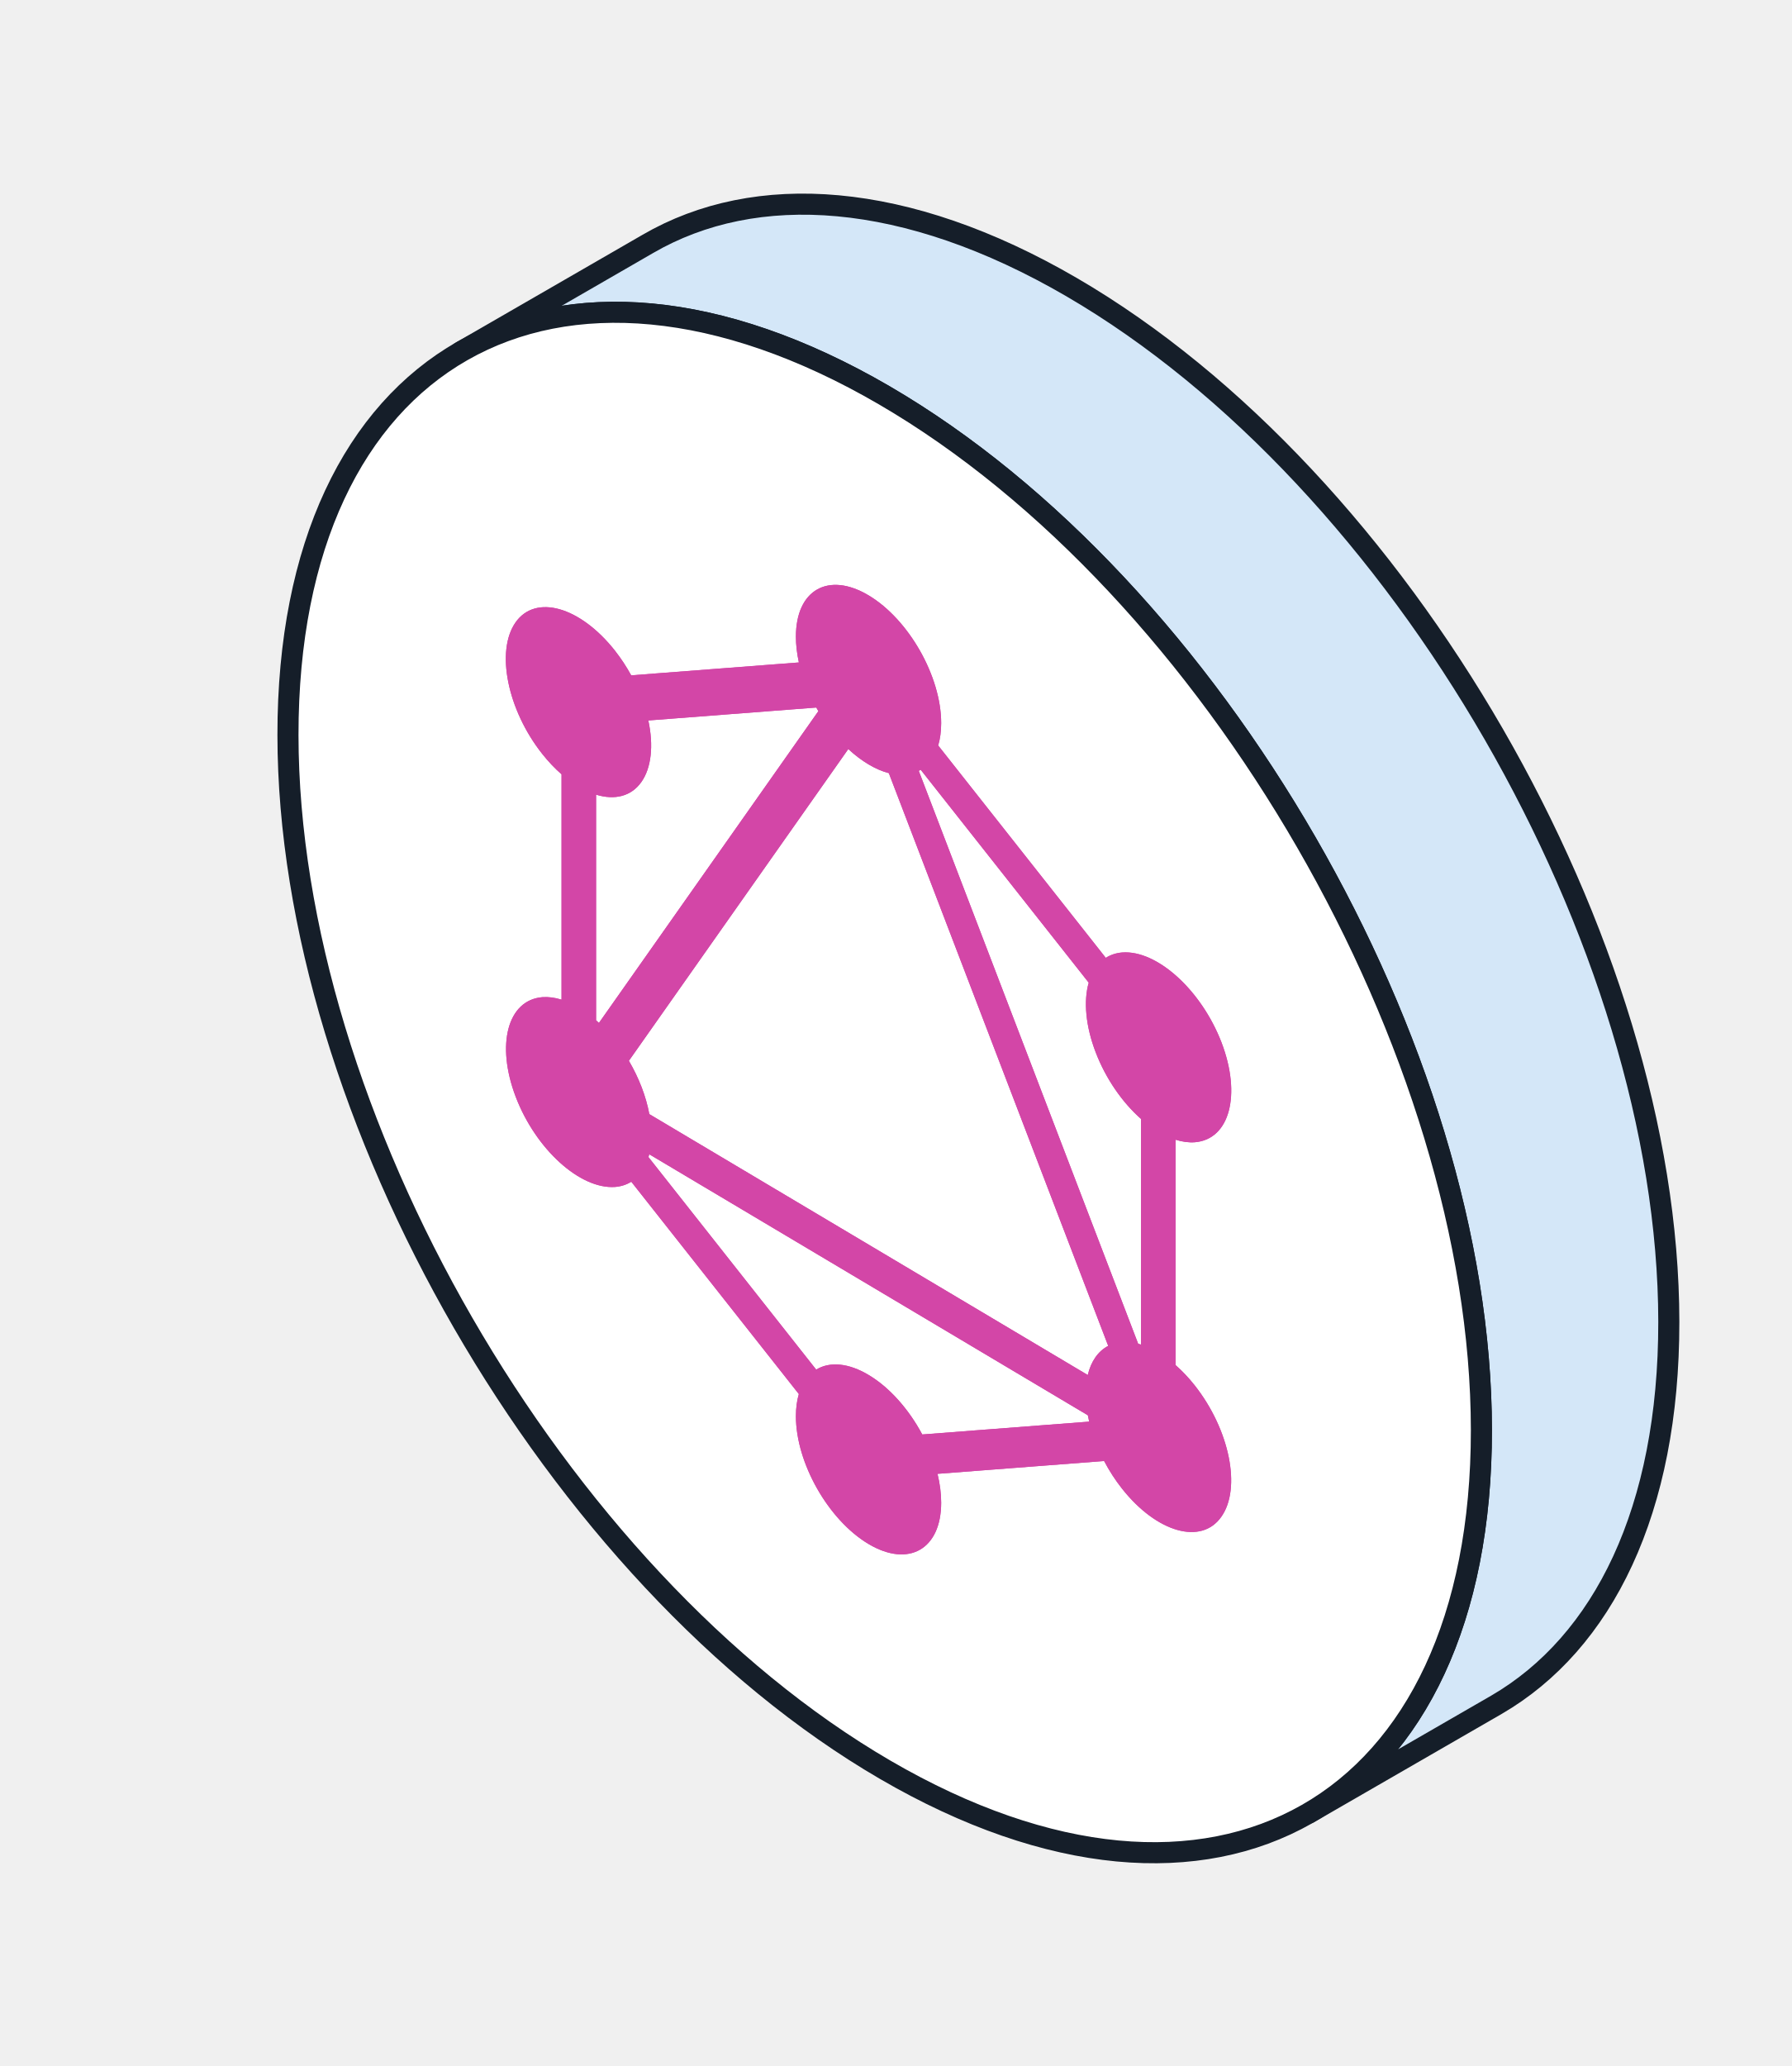
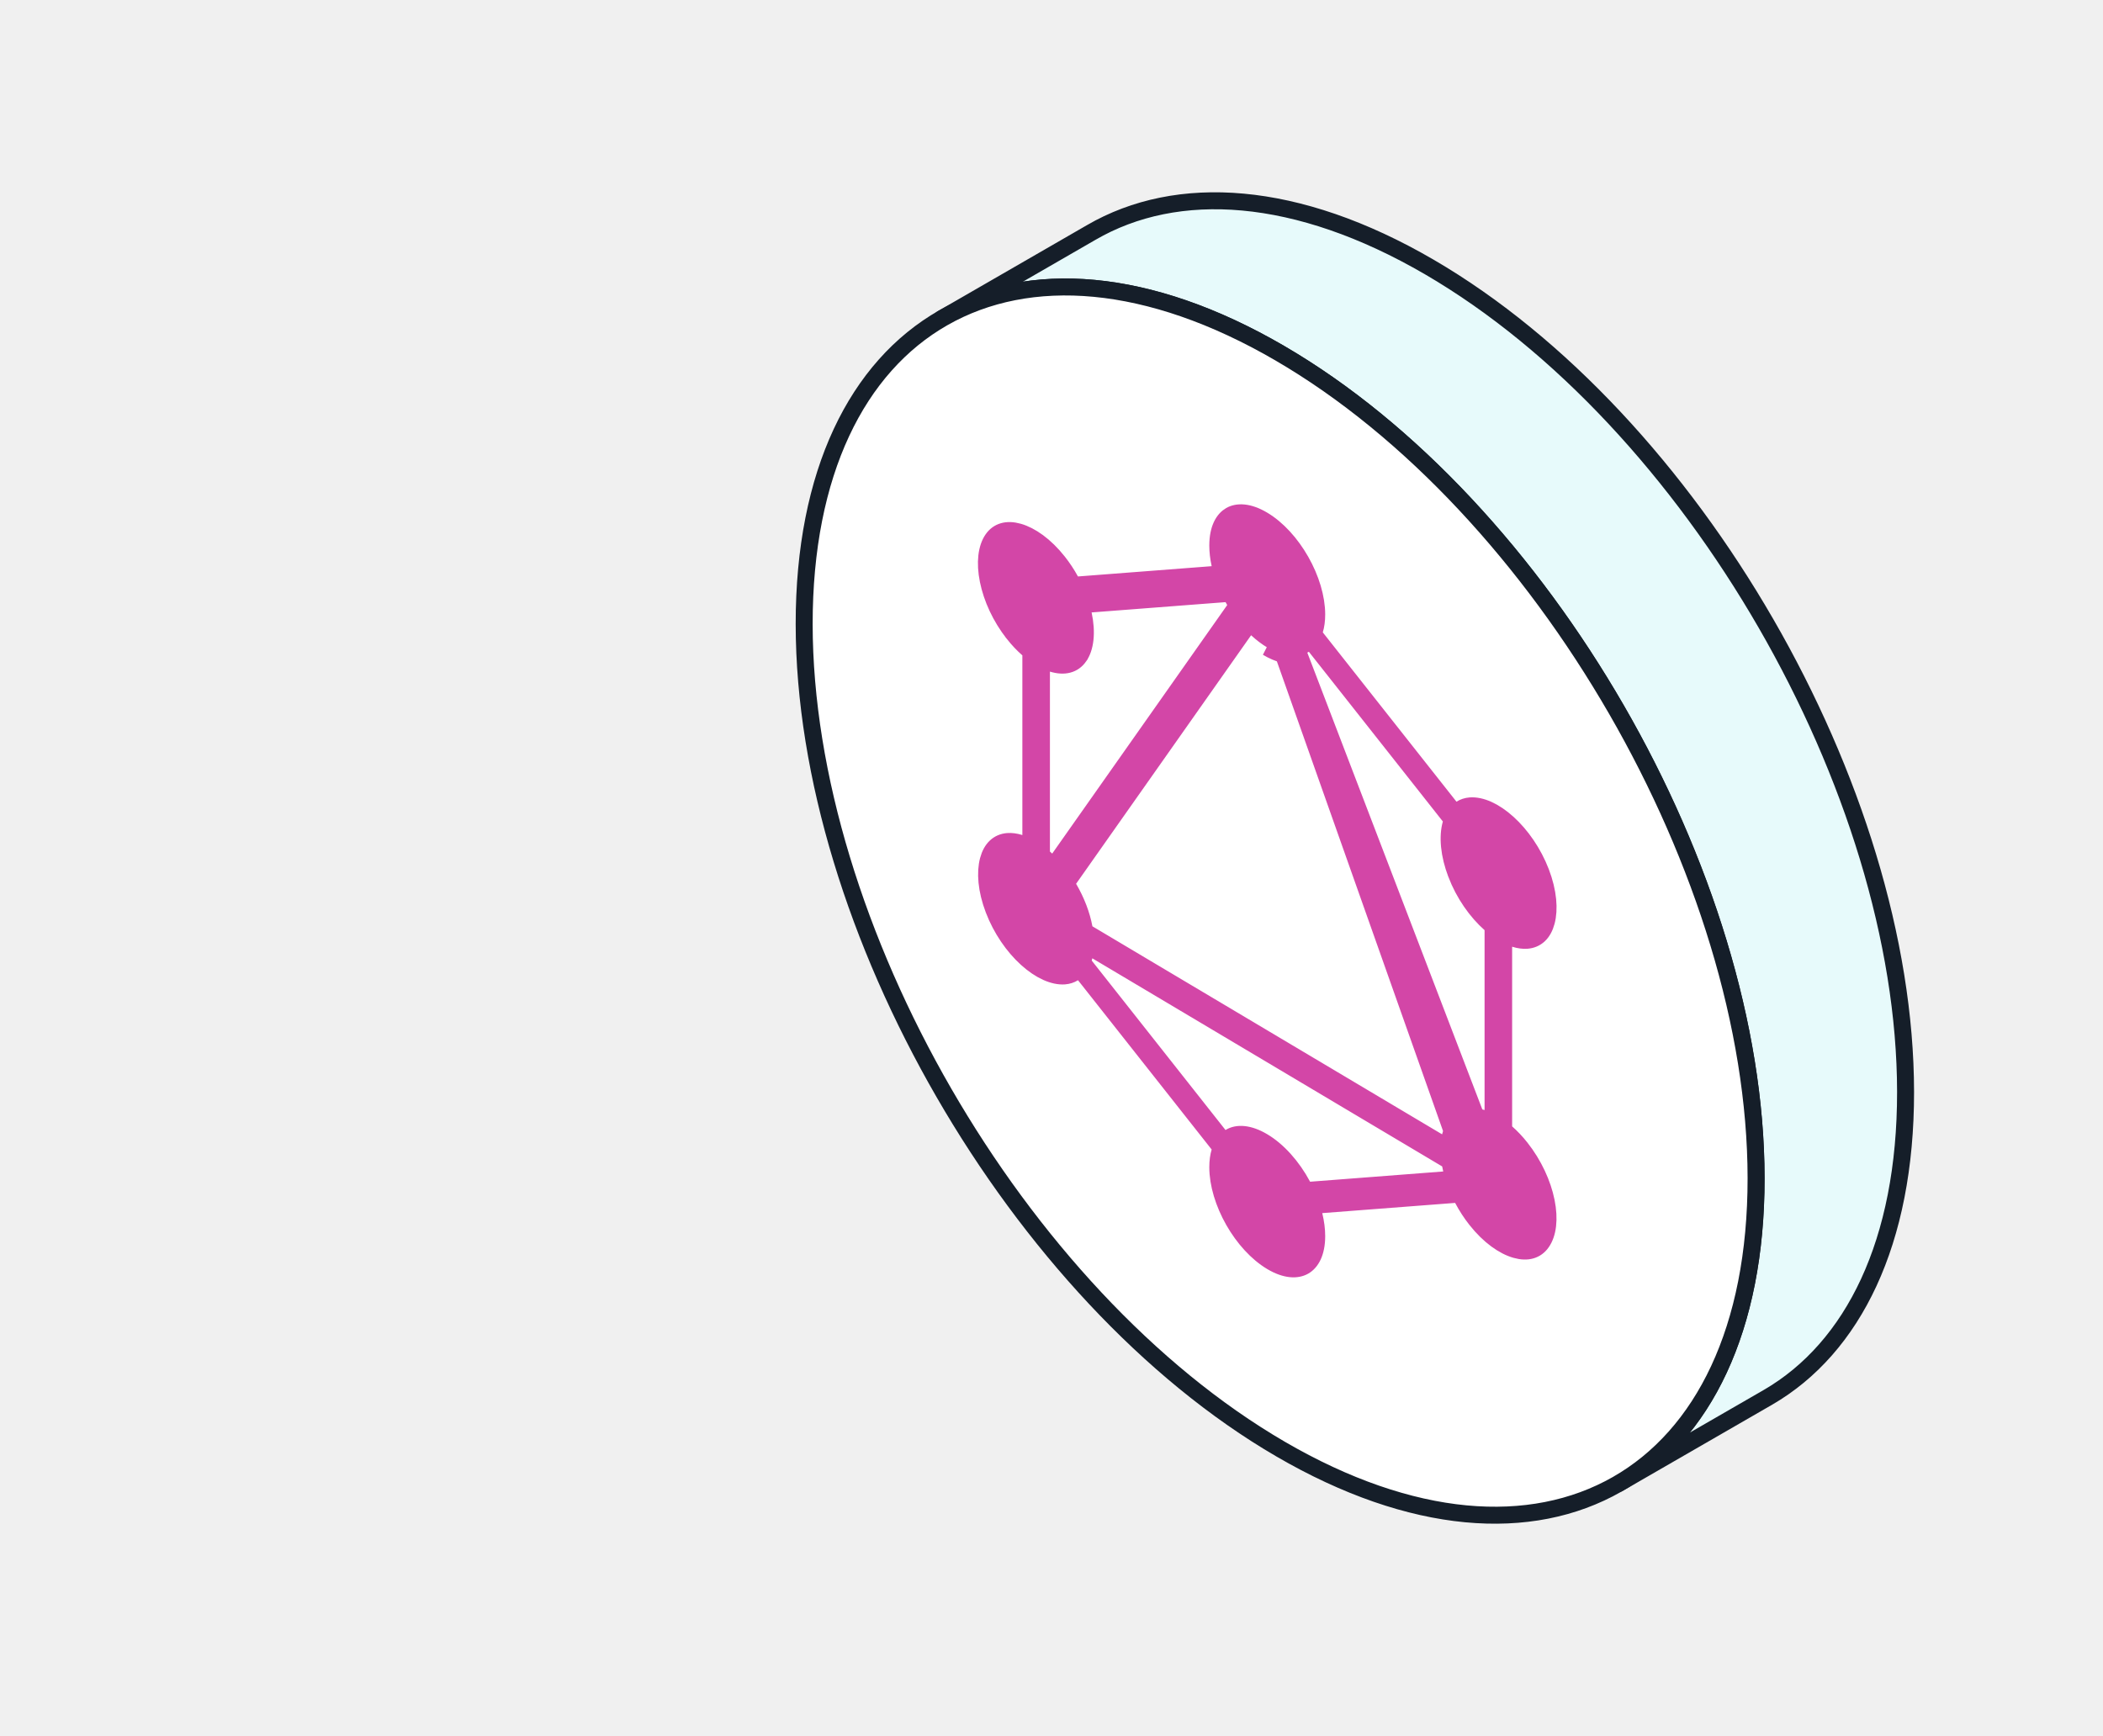
- <svg xmlns="http://www.w3.org/2000/svg" width="85" height="98" viewBox="0 0 85 98" fill="none">
-   <g clip-path="url(#clip0_255_7574)">
-     <path d="M62.11 85.996L71.003 80.865C76.065 77.924 79.187 71.643 79.18 62.699C79.165 44.687 66.481 22.723 50.845 13.621C42.976 9.042 35.86 8.592 30.733 11.572L21.843 16.703C26.969 13.722 34.084 14.169 41.953 18.749C57.589 27.851 70.275 49.823 70.288 67.827C70.295 76.771 67.166 83.044 62.11 85.996Z" fill="#D4E7F8" stroke="#151E29" stroke-linejoin="round" />
-     <path d="M41.998 83.947C57.635 93.049 70.301 85.831 70.288 67.827C70.275 49.823 57.589 27.851 41.953 18.749C26.316 9.647 13.652 16.864 13.663 34.869C13.674 52.874 26.362 74.845 41.998 83.947Z" fill="white" stroke="#151E29" stroke-linejoin="round" />
-     <mask id="path-3-inside-1_255_7574" fill="white">
-       <path fill-rule="evenodd" clip-rule="evenodd" d="M44.514 35.361L52.466 45.435C52.695 45.289 52.959 45.203 53.248 45.18C54.897 45.058 57.001 46.964 57.959 49.453C58.907 51.936 58.344 54.049 56.694 54.182C56.407 54.204 56.098 54.163 55.776 54.062V64.751C56.095 65.03 56.401 65.355 56.685 65.714C58.344 67.816 58.907 70.598 57.949 71.947C57.001 73.302 54.887 72.7 53.238 70.616C52.918 70.212 52.631 69.769 52.386 69.303L44.482 69.911C44.598 70.388 44.656 70.849 44.656 71.278C44.656 73.485 43.115 74.373 41.209 73.239C39.303 72.105 37.763 69.395 37.763 67.177C37.763 66.783 37.812 66.431 37.902 66.126L29.952 56.055C29.725 56.197 29.465 56.281 29.181 56.303C27.522 56.419 25.418 54.513 24.47 52.03C23.522 49.547 24.085 47.434 25.734 47.3C26.018 47.279 26.324 47.319 26.643 47.418V36.729C26.321 36.448 26.011 36.12 25.724 35.757C24.075 33.673 23.512 30.879 24.46 29.524C25.408 28.169 27.522 28.771 29.171 30.855C29.459 31.221 29.721 31.618 29.949 32.034L37.904 31.423C37.81 30.997 37.763 30.584 37.763 30.198C37.763 27.981 39.303 27.105 41.209 28.238C43.115 29.372 44.656 32.082 44.656 34.299C44.656 34.698 44.606 35.053 44.514 35.361ZM43.685 36.514L51.656 46.612C51.529 47.052 51.493 47.572 51.549 48.138C51.605 48.704 51.753 49.307 51.984 49.909C52.469 51.18 53.259 52.301 54.137 53.077V63.779C54.092 63.765 54.047 63.753 54.003 63.741L43.593 36.566C43.624 36.55 43.655 36.533 43.685 36.514ZM38.828 33.734L28.418 48.521C28.373 48.48 28.328 48.438 28.282 48.398V37.695C29.159 37.963 29.95 37.782 30.435 37.089C30.666 36.76 30.814 36.333 30.87 35.832C30.926 35.331 30.889 34.768 30.761 34.175L38.73 33.562C38.762 33.62 38.795 33.678 38.828 33.734ZM42.172 36.674L52.581 63.842C52.342 63.965 52.138 64.147 51.974 64.382C51.81 64.615 51.688 64.899 51.611 65.223L30.808 52.847C30.731 52.431 30.609 52.002 30.445 51.574C30.28 51.145 30.076 50.723 29.839 50.318L40.249 35.531C40.561 35.821 40.885 36.066 41.209 36.259C41.544 36.458 41.867 36.595 42.172 36.674ZM43.758 68.043L51.678 67.434C51.654 67.333 51.633 67.232 51.614 67.133L30.804 54.752C30.793 54.798 30.781 54.842 30.768 54.886L38.726 64.967C39.048 64.769 39.433 64.69 39.86 64.733C40.287 64.776 40.746 64.941 41.209 65.218C41.689 65.502 42.164 65.9 42.603 66.387C43.042 66.874 43.435 67.437 43.758 68.043Z" />
-     </mask>
-     <path fill-rule="evenodd" clip-rule="evenodd" d="M44.514 35.361L52.466 45.435C52.695 45.289 52.959 45.203 53.248 45.18C54.897 45.058 57.001 46.964 57.959 49.453C58.907 51.936 58.344 54.049 56.694 54.182C56.407 54.204 56.098 54.163 55.776 54.062V64.751C56.095 65.03 56.401 65.355 56.685 65.714C58.344 67.816 58.907 70.598 57.949 71.947C57.001 73.302 54.887 72.7 53.238 70.616C52.918 70.212 52.631 69.769 52.386 69.303L44.482 69.911C44.598 70.388 44.656 70.849 44.656 71.278C44.656 73.485 43.115 74.373 41.209 73.239C39.303 72.105 37.763 69.395 37.763 67.177C37.763 66.783 37.812 66.431 37.902 66.126L29.952 56.055C29.725 56.197 29.465 56.281 29.181 56.303C27.522 56.419 25.418 54.513 24.47 52.03C23.522 49.547 24.085 47.434 25.734 47.3C26.018 47.279 26.324 47.319 26.643 47.418V36.729C26.321 36.448 26.011 36.12 25.724 35.757C24.075 33.673 23.512 30.879 24.46 29.524C25.408 28.169 27.522 28.771 29.171 30.855C29.459 31.221 29.721 31.618 29.949 32.034L37.904 31.423C37.81 30.997 37.763 30.584 37.763 30.198C37.763 27.981 39.303 27.105 41.209 28.238C43.115 29.372 44.656 32.082 44.656 34.299C44.656 34.698 44.606 35.053 44.514 35.361ZM43.685 36.514L51.656 46.612C51.529 47.052 51.493 47.572 51.549 48.138C51.605 48.704 51.753 49.307 51.984 49.909C52.469 51.18 53.259 52.301 54.137 53.077V63.779C54.092 63.765 54.047 63.753 54.003 63.741L43.593 36.566C43.624 36.55 43.655 36.533 43.685 36.514ZM38.828 33.734L28.418 48.521C28.373 48.48 28.328 48.438 28.282 48.398V37.695C29.159 37.963 29.95 37.782 30.435 37.089C30.666 36.76 30.814 36.333 30.87 35.832C30.926 35.331 30.889 34.768 30.761 34.175L38.73 33.562C38.762 33.62 38.795 33.678 38.828 33.734ZM42.172 36.674L52.581 63.842C52.342 63.965 52.138 64.147 51.974 64.382C51.81 64.615 51.688 64.899 51.611 65.223L30.808 52.847C30.731 52.431 30.609 52.002 30.445 51.574C30.28 51.145 30.076 50.723 29.839 50.318L40.249 35.531C40.561 35.821 40.885 36.066 41.209 36.259C41.544 36.458 41.867 36.595 42.172 36.674ZM43.758 68.043L51.678 67.434C51.654 67.333 51.633 67.232 51.614 67.133L30.804 54.752C30.793 54.798 30.781 54.842 30.768 54.886L38.726 64.967C39.048 64.769 39.433 64.69 39.86 64.733C40.287 64.776 40.746 64.941 41.209 65.218C41.689 65.502 42.164 65.9 42.603 66.387C43.042 66.874 43.435 67.437 43.758 68.043Z" fill="#D346A7" />
-     <path d="M44.514 35.361L34.937 32.481L33.437 37.469L36.664 41.557L44.514 35.361ZM52.466 45.435L44.617 51.631L50.213 58.72L57.834 53.872L52.466 45.435ZM53.248 45.18L52.51 35.207L52.483 35.209L52.456 35.211L53.248 45.18ZM57.959 49.453L67.301 45.886L67.296 45.874L67.291 45.861L57.959 49.453ZM56.694 54.182L57.444 64.154L57.472 64.152L57.501 64.15L56.694 54.182ZM55.776 54.062L58.788 44.526L45.776 40.416V54.062H55.776ZM55.776 64.751H45.776V69.279L49.18 72.267L55.776 64.751ZM56.685 65.714L64.534 59.518L64.529 59.512L56.685 65.714ZM57.949 71.947L49.795 66.158L49.775 66.186L49.756 66.214L57.949 71.947ZM53.238 70.616L61.08 64.41L61.077 64.407L53.238 70.616ZM52.386 69.303L61.236 64.647L58.175 58.829L51.619 59.333L52.386 69.303ZM44.482 69.911L43.715 59.94L31.989 60.842L34.764 72.27L44.482 69.911ZM44.656 71.278L34.656 71.269V71.278H44.656ZM37.902 66.126L47.489 68.972L48.965 64L45.751 59.93L37.902 66.126ZM29.952 56.055L37.801 49.859L32.249 42.825L24.651 47.576L29.952 56.055ZM29.181 56.303L29.878 66.279L29.926 66.275L29.974 66.272L29.181 56.303ZM24.47 52.03L15.128 55.596L15.128 55.597L24.47 52.03ZM25.734 47.3L24.985 37.328L24.956 37.331L24.927 37.333L25.734 47.3ZM26.643 47.418L23.663 56.964L36.643 61.015V47.418H26.643ZM26.643 36.729H36.643V32.188L33.224 29.2L26.643 36.729ZM25.724 35.757L33.569 29.556L33.566 29.552L25.724 35.757ZM29.171 30.855L37.026 24.667L37.02 24.659L37.013 24.651L29.171 30.855ZM29.949 32.034L21.183 36.845L24.285 42.499L30.716 42.005L29.949 32.034ZM37.904 31.423L38.67 41.393L50.143 40.511L47.67 29.274L37.904 31.423ZM37.763 30.198L47.763 30.207V30.198H37.763ZM43.685 36.514L51.534 30.318L46.064 23.389L38.51 27.958L43.685 36.514ZM51.656 46.612L61.266 49.379L62.686 44.445L59.505 40.416L51.656 46.612ZM51.984 49.909L61.326 46.342L61.323 46.334L51.984 49.909ZM54.137 53.077H64.137V48.57L60.761 45.585L54.137 53.077ZM54.137 63.779L51.159 73.326L64.137 77.373V63.779H54.137ZM54.003 63.741L44.665 67.319L46.501 72.111L51.464 73.413L54.003 63.741ZM43.593 36.566L38.986 27.69L31.059 31.804L34.254 40.144L43.593 36.566ZM38.828 33.734L47.005 39.491L50.714 34.224L47.451 28.67L38.828 33.734ZM28.418 48.521L21.602 55.839L29.993 63.654L36.595 54.278L28.418 48.521ZM28.282 48.398H18.282V52.916L21.672 55.902L28.282 48.398ZM28.282 37.695L31.205 28.132L18.282 24.181V37.695H28.282ZM30.435 37.089L22.255 31.337L22.248 31.346L22.241 31.356L30.435 37.089ZM30.761 34.175L29.995 24.204L18.572 25.082L20.986 36.282L30.761 34.175ZM38.73 33.562L47.469 28.7L44.353 23.1L37.964 23.591L38.73 33.562ZM42.172 36.674L51.511 33.097L49.666 28.28L44.672 26.992L42.172 36.674ZM52.581 63.842L57.162 72.731L65.123 68.629L61.919 60.265L52.581 63.842ZM51.974 64.382L60.161 70.124L60.168 70.114L60.175 70.104L51.974 64.382ZM51.611 65.223L46.498 73.817L58.185 80.771L61.338 67.542L51.611 65.223ZM30.808 52.847L20.977 54.675L21.804 59.126L25.696 61.441L30.808 52.847ZM30.445 51.574L39.785 48.002L39.782 47.994L39.779 47.986L30.445 51.574ZM29.839 50.318L21.662 44.561L17.958 49.823L21.212 55.374L29.839 50.318ZM40.249 35.531L47.059 28.208L38.669 20.405L32.072 29.774L40.249 35.531ZM41.209 36.259L46.322 27.665L46.315 27.661L41.209 36.259ZM43.758 68.043L34.935 72.749L38.011 78.514L44.525 78.013L43.758 68.043ZM51.678 67.434L52.444 77.404L64.084 76.509L61.412 65.145L51.678 67.434ZM51.614 67.133L61.443 65.293L60.612 60.85L56.727 58.539L51.614 67.133ZM30.804 54.752L35.917 46.158L24.273 39.231L21.085 52.399L30.804 54.752ZM30.768 54.886L21.167 52.091L19.727 57.038L22.919 61.082L30.768 54.886ZM38.726 64.967L30.877 71.163L36.388 78.145L43.965 73.485L38.726 64.967ZM41.209 65.218L36.083 73.803L36.096 73.811L36.109 73.819L41.209 65.218ZM36.664 41.557L44.617 51.631L60.315 39.239L52.363 29.165L36.664 41.557ZM57.834 53.872C56.595 54.66 55.267 55.051 54.04 55.148L52.456 35.211C50.65 35.355 48.795 35.917 47.098 36.998L57.834 53.872ZM53.986 55.153C52.34 55.274 51.101 54.863 50.431 54.56C49.745 54.251 49.332 53.915 49.145 53.745C48.795 53.428 48.687 53.203 48.626 53.045L67.291 45.861C66.272 43.214 64.634 40.792 62.58 38.93C60.801 37.316 57.26 34.855 52.51 35.207L53.986 55.153ZM48.616 53.02C48.595 52.965 48.166 51.891 48.639 50.119C48.894 49.163 49.497 47.753 50.844 46.476C52.282 45.115 54.1 44.36 55.888 44.215L57.501 64.15C63.521 63.663 66.919 59.186 67.962 55.279C68.892 51.796 68.27 48.425 67.301 45.886L48.616 53.02ZM55.945 44.211C57.128 44.122 58.103 44.309 58.788 44.526L52.764 63.597C54.093 64.017 55.687 64.286 57.444 64.154L55.945 44.211ZM45.776 54.062V64.751H65.776V54.062H45.776ZM49.18 72.267C49.009 72.116 48.901 71.993 48.84 71.915L64.529 59.512C63.9 58.716 63.181 57.944 62.372 57.234L49.18 72.267ZM48.836 71.91C48.735 71.782 48.593 71.573 48.497 71.099C48.446 70.845 48.367 70.309 48.455 69.549C48.541 68.805 48.831 67.516 49.795 66.158L66.103 77.737C68.881 73.823 68.578 69.49 68.099 67.127C67.546 64.398 66.293 61.747 64.534 59.518L48.836 71.91ZM49.756 66.214C50.797 64.725 52.389 63.531 54.312 62.985C56.109 62.474 57.636 62.682 58.583 62.95C60.34 63.448 61.04 64.36 61.08 64.41L45.396 76.821C47.085 78.955 49.666 81.211 53.13 82.192C57.006 83.291 62.643 82.68 66.142 77.681L49.756 66.214ZM61.077 64.407C61.15 64.499 61.199 64.578 61.236 64.647L43.535 73.959C44.062 74.96 44.686 75.925 45.399 76.825L61.077 64.407ZM51.619 59.333L43.715 59.94L45.248 79.881L53.152 79.274L51.619 59.333ZM34.764 72.27C34.718 72.079 34.656 71.742 34.656 71.269L54.656 71.288C54.657 69.957 54.477 68.695 54.2 67.551L34.764 72.27ZM34.656 71.278C34.656 70.318 35.064 66.897 38.689 64.827C42.328 62.749 45.494 64.152 46.322 64.644L36.096 81.833C38.831 83.459 43.721 84.985 48.606 82.195C53.478 79.413 54.656 74.445 54.656 71.278H34.656ZM46.322 64.644C46.817 64.939 47.1 65.218 47.224 65.353C47.357 65.497 47.426 65.604 47.464 65.671C47.502 65.739 47.559 65.852 47.615 66.04C47.668 66.216 47.763 66.602 47.763 67.177H27.763C27.763 70.429 28.826 73.356 30.078 75.557C31.33 77.759 33.302 80.17 36.096 81.833L46.322 64.644ZM47.763 67.177C47.763 67.592 47.713 68.216 47.489 68.972L28.316 63.279C27.91 64.647 27.763 65.975 27.763 67.177H47.763ZM45.751 59.93L37.801 49.859L22.103 62.251L30.053 72.322L45.751 59.93ZM24.651 47.576C25.875 46.81 27.181 46.431 28.388 46.335L29.974 66.272C31.75 66.13 33.575 65.584 35.254 64.534L24.651 47.576ZM28.483 46.328C30.107 46.214 31.33 46.62 31.996 46.921C32.676 47.228 33.087 47.562 33.277 47.734C33.629 48.053 33.745 48.286 33.812 48.462L15.128 55.597C16.143 58.256 17.785 60.684 19.841 62.548C21.632 64.173 25.157 66.609 29.878 66.279L28.483 46.328ZM33.812 48.463C33.834 48.519 34.263 49.592 33.79 51.364C33.535 52.319 32.932 53.73 31.585 55.006C30.148 56.368 28.33 57.123 26.541 57.268L24.927 37.333C18.907 37.82 15.51 42.298 14.467 46.204C13.537 49.686 14.159 53.057 15.128 55.596L33.812 48.463ZM26.484 57.272C25.313 57.36 24.347 57.177 23.663 56.964L29.622 37.872C28.302 37.46 26.723 37.198 24.985 37.328L26.484 57.272ZM36.643 47.418V36.729H16.643V47.418H36.643ZM33.224 29.2C33.398 29.352 33.507 29.477 33.569 29.556L17.879 41.959C18.515 42.763 19.243 43.543 20.062 44.259L33.224 29.2ZM33.566 29.552C33.688 29.706 33.827 29.924 33.919 30.383C33.97 30.631 34.047 31.154 33.963 31.899C33.881 32.624 33.602 33.901 32.654 35.257L16.267 23.791C13.535 27.695 13.841 32.001 14.317 34.351C14.867 37.067 16.112 39.724 17.882 41.962L33.566 29.552ZM32.654 35.257C31.612 36.745 30.02 37.94 28.098 38.486C26.3 38.997 24.774 38.789 23.826 38.521C22.068 38.023 21.369 37.111 21.329 37.06L37.013 24.651C35.324 22.516 32.743 20.26 29.279 19.279C25.402 18.18 19.765 18.792 16.267 23.791L32.654 35.257ZM21.316 37.044C21.254 36.966 21.213 36.901 21.183 36.845L38.716 27.224C38.228 26.334 37.663 25.476 37.026 24.667L21.316 37.044ZM30.716 42.005L38.67 41.393L37.137 21.452L29.183 22.064L30.716 42.005ZM47.67 29.274C47.712 29.466 47.763 29.78 47.763 30.207L27.763 30.19C27.762 31.389 27.908 32.528 28.137 33.572L47.67 29.274ZM47.763 30.198C47.763 31.134 47.366 34.578 43.715 36.654C40.064 38.731 36.9 37.311 36.096 36.833L46.322 19.645C43.612 18.032 38.726 16.483 33.828 19.269C28.93 22.055 27.763 27.046 27.763 30.198H47.763ZM36.096 36.833C35.602 36.538 35.319 36.26 35.194 36.124C35.062 35.98 34.993 35.873 34.955 35.806C34.916 35.739 34.859 35.625 34.803 35.437C34.751 35.261 34.656 34.875 34.656 34.299H54.656C54.656 31.048 53.592 28.121 52.34 25.919C51.088 23.718 49.117 21.307 46.322 19.645L36.096 36.833ZM34.656 34.299C34.656 33.881 34.707 33.247 34.937 32.481L54.09 38.241C54.506 36.859 54.656 35.516 54.656 34.299H34.656ZM35.836 42.711L43.807 52.808L59.505 40.416L51.534 30.318L35.836 42.711ZM42.047 43.844C41.495 45.759 41.446 47.592 41.598 49.127L61.5 47.149C61.54 47.551 61.563 48.346 61.266 49.379L42.047 43.844ZM41.598 49.127C41.753 50.687 42.137 52.159 42.645 53.484L61.323 46.334C61.369 46.454 61.458 46.722 61.5 47.149L41.598 49.127ZM42.642 53.476C43.681 56.199 45.382 58.684 47.513 60.569L60.761 45.585C60.982 45.781 61.099 45.934 61.159 46.021C61.221 46.112 61.277 46.213 61.326 46.342L42.642 53.476ZM44.137 53.077V63.779H64.137V53.077H44.137ZM57.114 54.233C56.899 54.166 56.705 54.111 56.542 54.069L51.464 73.413C51.39 73.394 51.285 73.365 51.159 73.326L57.114 54.233ZM63.341 60.164L52.931 32.989L34.254 40.144L44.665 67.319L63.341 60.164ZM48.199 45.442C48.434 45.32 48.654 45.196 48.861 45.071L38.51 27.958C38.655 27.87 38.814 27.78 38.986 27.69L48.199 45.442ZM30.652 27.978L20.241 42.765L36.595 54.278L47.005 39.491L30.652 27.978ZM35.233 41.204C35.122 41.1 35.008 40.997 34.892 40.895L21.672 55.902C21.647 55.88 21.624 55.859 21.602 55.839L35.233 41.204ZM38.282 48.398V37.695H18.282V48.398H38.282ZM25.359 47.258C29.215 48.437 35.025 47.971 38.629 42.822L22.241 31.356C23.312 29.826 24.955 28.618 26.922 28.092C28.752 27.603 30.282 27.85 31.205 28.132L25.359 47.258ZM38.615 42.84C40.028 40.831 40.612 38.698 40.808 36.945L20.932 34.719C21.016 33.968 21.304 32.69 22.255 31.337L38.615 42.84ZM40.808 36.945C41.006 35.175 40.847 33.509 40.537 32.068L20.986 36.282C20.931 36.026 20.846 35.487 20.932 34.719L40.808 36.945ZM31.528 44.145L39.496 43.533L37.964 23.591L29.995 24.204L31.528 44.145ZM29.991 38.424C30.053 38.535 30.125 38.662 30.206 38.799L47.451 28.67C47.465 28.693 47.471 28.704 47.469 28.7L29.991 38.424ZM32.834 40.252L43.242 67.42L61.919 60.265L51.511 33.097L32.834 40.252ZM47.999 54.953C46.216 55.873 44.802 57.184 43.773 58.66L60.175 70.104C59.473 71.11 58.468 72.058 57.162 72.731L47.999 54.953ZM43.786 58.64C42.785 60.068 42.204 61.559 41.883 62.905L61.338 67.542C61.172 68.238 60.835 69.162 60.161 70.124L43.786 58.64ZM40.64 51.02C40.444 49.962 40.148 48.95 39.785 48.002L21.105 55.146C21.069 55.053 21.018 54.899 20.977 54.675L40.64 51.02ZM39.779 47.986C39.415 47.038 38.973 46.125 38.467 45.261L21.212 55.374C21.18 55.32 21.146 55.253 21.11 55.161L39.779 47.986ZM38.016 56.075L48.426 41.288L32.072 29.774L21.662 44.561L38.016 56.075ZM33.439 42.854C34.207 43.568 35.095 44.259 36.104 44.858L46.315 27.661C46.674 27.874 46.916 28.075 47.059 28.208L33.439 42.854ZM36.096 44.853C37.116 45.46 38.313 46.006 39.673 46.357L44.672 26.992C45.42 27.185 45.972 27.457 46.322 27.665L36.096 44.853ZM44.525 78.013L52.444 77.404L50.911 57.463L42.992 58.072L44.525 78.013ZM61.412 65.145C61.423 65.189 61.433 65.239 61.443 65.293L41.785 68.972C41.832 69.226 41.885 69.476 41.943 69.722L61.412 65.145ZM56.727 58.539L35.917 46.158L25.691 63.346L46.501 75.727L56.727 58.539ZM21.085 52.399C21.113 52.284 21.141 52.181 21.167 52.091L40.37 57.681C40.421 57.504 40.473 57.311 40.523 57.105L21.085 52.399ZM22.919 61.082L30.877 71.163L46.575 58.771L38.617 48.69L22.919 61.082ZM43.965 73.485C42.167 74.591 40.298 74.828 38.856 74.682L40.864 54.783C38.568 54.552 35.928 54.948 33.488 56.449L43.965 73.485ZM38.856 74.682C37.499 74.545 36.561 74.089 36.083 73.803L46.336 56.632C44.931 55.792 43.075 55.006 40.864 54.783L38.856 74.682ZM36.109 73.819C35.587 73.51 35.299 73.22 35.178 73.086L50.028 59.688C49.029 58.581 47.791 57.495 46.309 56.616L36.109 73.819ZM35.178 73.086C35.108 73.008 35.058 72.943 35.023 72.893C34.988 72.843 34.96 72.796 34.935 72.749L52.581 63.336C51.893 62.046 51.037 60.807 50.028 59.688L35.178 73.086ZM56.724 56.629L35.921 44.253L25.696 61.441L46.498 73.817L56.724 56.629Z" fill="#D346A7" mask="url(#path-3-inside-1_255_7574)" />
-   </g>
-   <defs>
-     <clipPath id="clip0_255_7574">
-       <rect width="85" height="98" fill="white" />
-     </clipPath>
-   </defs>
+ <svg xmlns="http://www.w3.org/2000/svg" width="166" height="137" viewBox="0 0 166 137" fill="none">
+   <path d="M127.764 117.115L139.565 110.306C146.283 106.404 150.425 98.069 150.416 86.201C150.397 62.299 133.565 33.153 112.816 21.075C102.375 14.998 92.932 14.401 86.129 18.357L74.331 25.164C81.134 21.209 90.575 21.803 101.016 27.88C121.766 39.958 138.599 69.114 138.617 93.005C138.626 104.874 134.473 113.198 127.764 117.115Z" fill="#E7FAFB" stroke="#151E29" stroke-width="1.34" stroke-linejoin="round" />
+   <path d="M101.077 114.396C121.826 126.474 138.634 116.896 138.616 93.005C138.599 69.114 121.765 39.957 101.016 27.879C80.267 15.801 63.462 25.378 63.477 49.27C63.491 73.163 80.328 102.318 101.077 114.396Z" fill="white" stroke="#151E29" stroke-width="1.34" stroke-linejoin="round" />
+   <path d="M101.308 51.666L115.119 87.718C114.803 87.881 114.532 88.122 114.314 88.434L101.308 51.666ZM101.308 51.666C100.902 51.562 100.474 51.38 100.03 51.116L101.308 51.666ZM103.773 49.731L103.673 50.065L103.889 50.339L114.441 63.706L114.816 64.181L115.326 63.856C115.532 63.725 115.775 63.643 116.056 63.621C116.887 63.56 117.957 64.017 119.024 64.985C120.074 65.937 121.031 67.306 121.63 68.863C122.226 70.424 122.318 71.799 122.062 72.758C121.814 73.688 121.271 74.17 120.526 74.231C120.244 74.252 119.92 74.213 119.561 74.1L118.69 73.825V74.739V88.923V89.226L118.918 89.426C119.307 89.768 119.686 90.169 120.039 90.616C121.078 91.932 121.768 93.456 122.05 94.844C122.336 96.257 122.178 97.407 121.696 98.085L121.694 98.089C121.267 98.698 120.578 98.919 119.649 98.656C118.691 98.385 117.553 97.6 116.517 96.29L116.517 96.29C116.119 95.788 115.759 95.234 115.453 94.652L115.248 94.263L114.809 94.296L104.321 95.102L103.536 95.163L103.721 95.928C103.864 96.516 103.934 97.075 103.934 97.585V97.585C103.934 98.911 103.476 99.656 102.933 99.966C102.391 100.275 101.518 100.292 100.372 99.611C99.231 98.931 98.162 97.754 97.377 96.373C96.592 94.992 96.126 93.471 96.126 92.143C96.126 91.674 96.184 91.273 96.284 90.938L96.382 90.605L96.167 90.332L85.618 76.969L85.246 76.498L84.737 76.816C84.534 76.943 84.295 77.023 84.018 77.045C83.179 77.103 82.105 76.642 81.039 75.675C79.989 74.723 79.036 73.356 78.443 71.803C77.847 70.243 77.755 68.867 78.011 67.908C78.259 66.978 78.802 66.495 79.547 66.434C79.826 66.414 80.146 66.451 80.501 66.562L81.37 66.834V65.923V51.739V51.435L81.141 51.234C80.747 50.89 80.365 50.486 80.007 50.034L80.007 50.033C78.976 48.731 78.288 47.209 78.007 45.818C77.72 44.402 77.875 43.245 78.353 42.562C78.779 41.952 79.469 41.731 80.398 41.994C81.355 42.265 82.493 43.05 83.529 44.36C83.887 44.814 84.215 45.31 84.501 45.831L84.709 46.21L85.139 46.177L95.695 45.365L96.463 45.306L96.297 44.553C96.182 44.029 96.126 43.531 96.126 43.073V43.073C96.126 41.738 96.585 40.995 97.126 40.687C97.667 40.379 98.54 40.365 99.687 41.048C100.829 41.727 101.898 42.905 102.683 44.285C103.468 45.666 103.934 47.187 103.934 48.515C103.934 48.989 103.874 49.394 103.773 49.731ZM103.841 51.039L103.474 50.575L102.968 50.881C102.94 50.898 102.912 50.914 102.884 50.928L102.353 51.204L102.567 51.763L116.381 87.823L116.504 88.144L116.837 88.231C116.888 88.244 116.937 88.258 116.985 88.273L117.854 88.544V87.634V73.432V73.13L117.628 72.93C116.548 71.975 115.56 70.579 114.953 68.99L114.953 68.989C114.665 68.238 114.485 67.497 114.417 66.812C114.349 66.125 114.396 65.524 114.536 65.038L114.631 64.708L114.418 64.438L103.841 51.039ZM97.418 48.151L97.666 47.798L97.448 47.426C97.407 47.355 97.366 47.284 97.325 47.211L97.117 46.836L96.689 46.868L86.114 47.681L85.349 47.74L85.511 48.49C85.668 49.221 85.709 49.895 85.644 50.474C85.579 51.055 85.412 51.508 85.184 51.831L85.184 51.832C84.749 52.454 84.036 52.675 83.071 52.38L82.206 52.115V53.021V67.224V67.526L82.433 67.726C82.489 67.775 82.544 67.826 82.599 67.877L83.161 68.401L83.603 67.773L97.418 48.151ZM101.933 51.427L101.81 51.104L101.475 51.018C101.14 50.931 100.77 50.777 100.372 50.54L100.372 50.54C99.987 50.311 99.596 50.015 99.212 49.659L98.65 49.136L98.208 49.764L84.394 69.385L84.146 69.738L84.364 70.11C84.661 70.616 84.915 71.144 85.12 71.677C85.324 72.21 85.475 72.74 85.57 73.25L85.625 73.548L85.886 73.703L113.49 90.126L114.272 90.591L114.484 89.705C114.57 89.343 114.702 89.048 114.862 88.819L114.863 88.817C115.023 88.588 115.213 88.423 115.426 88.313L115.959 88.038L115.745 87.478L101.933 51.427ZM102.821 93.606L103.027 93.993L103.464 93.959L113.972 93.151L114.752 93.091L114.573 92.33C114.544 92.206 114.518 92.082 114.495 91.961L114.439 91.663L114.179 91.508L86.565 75.079L85.785 74.615L85.571 75.498C85.559 75.547 85.546 75.596 85.532 75.646L85.435 75.977L85.649 76.248L96.209 89.625L96.578 90.093L97.086 89.781C97.37 89.606 97.731 89.521 98.172 89.566C98.619 89.611 99.134 89.788 99.686 90.118L99.688 90.119C100.258 90.456 100.837 90.939 101.382 91.543C101.926 92.146 102.417 92.849 102.821 93.606Z" fill="#D346A7" stroke="#D346A7" stroke-width="1.34" />
</svg>
